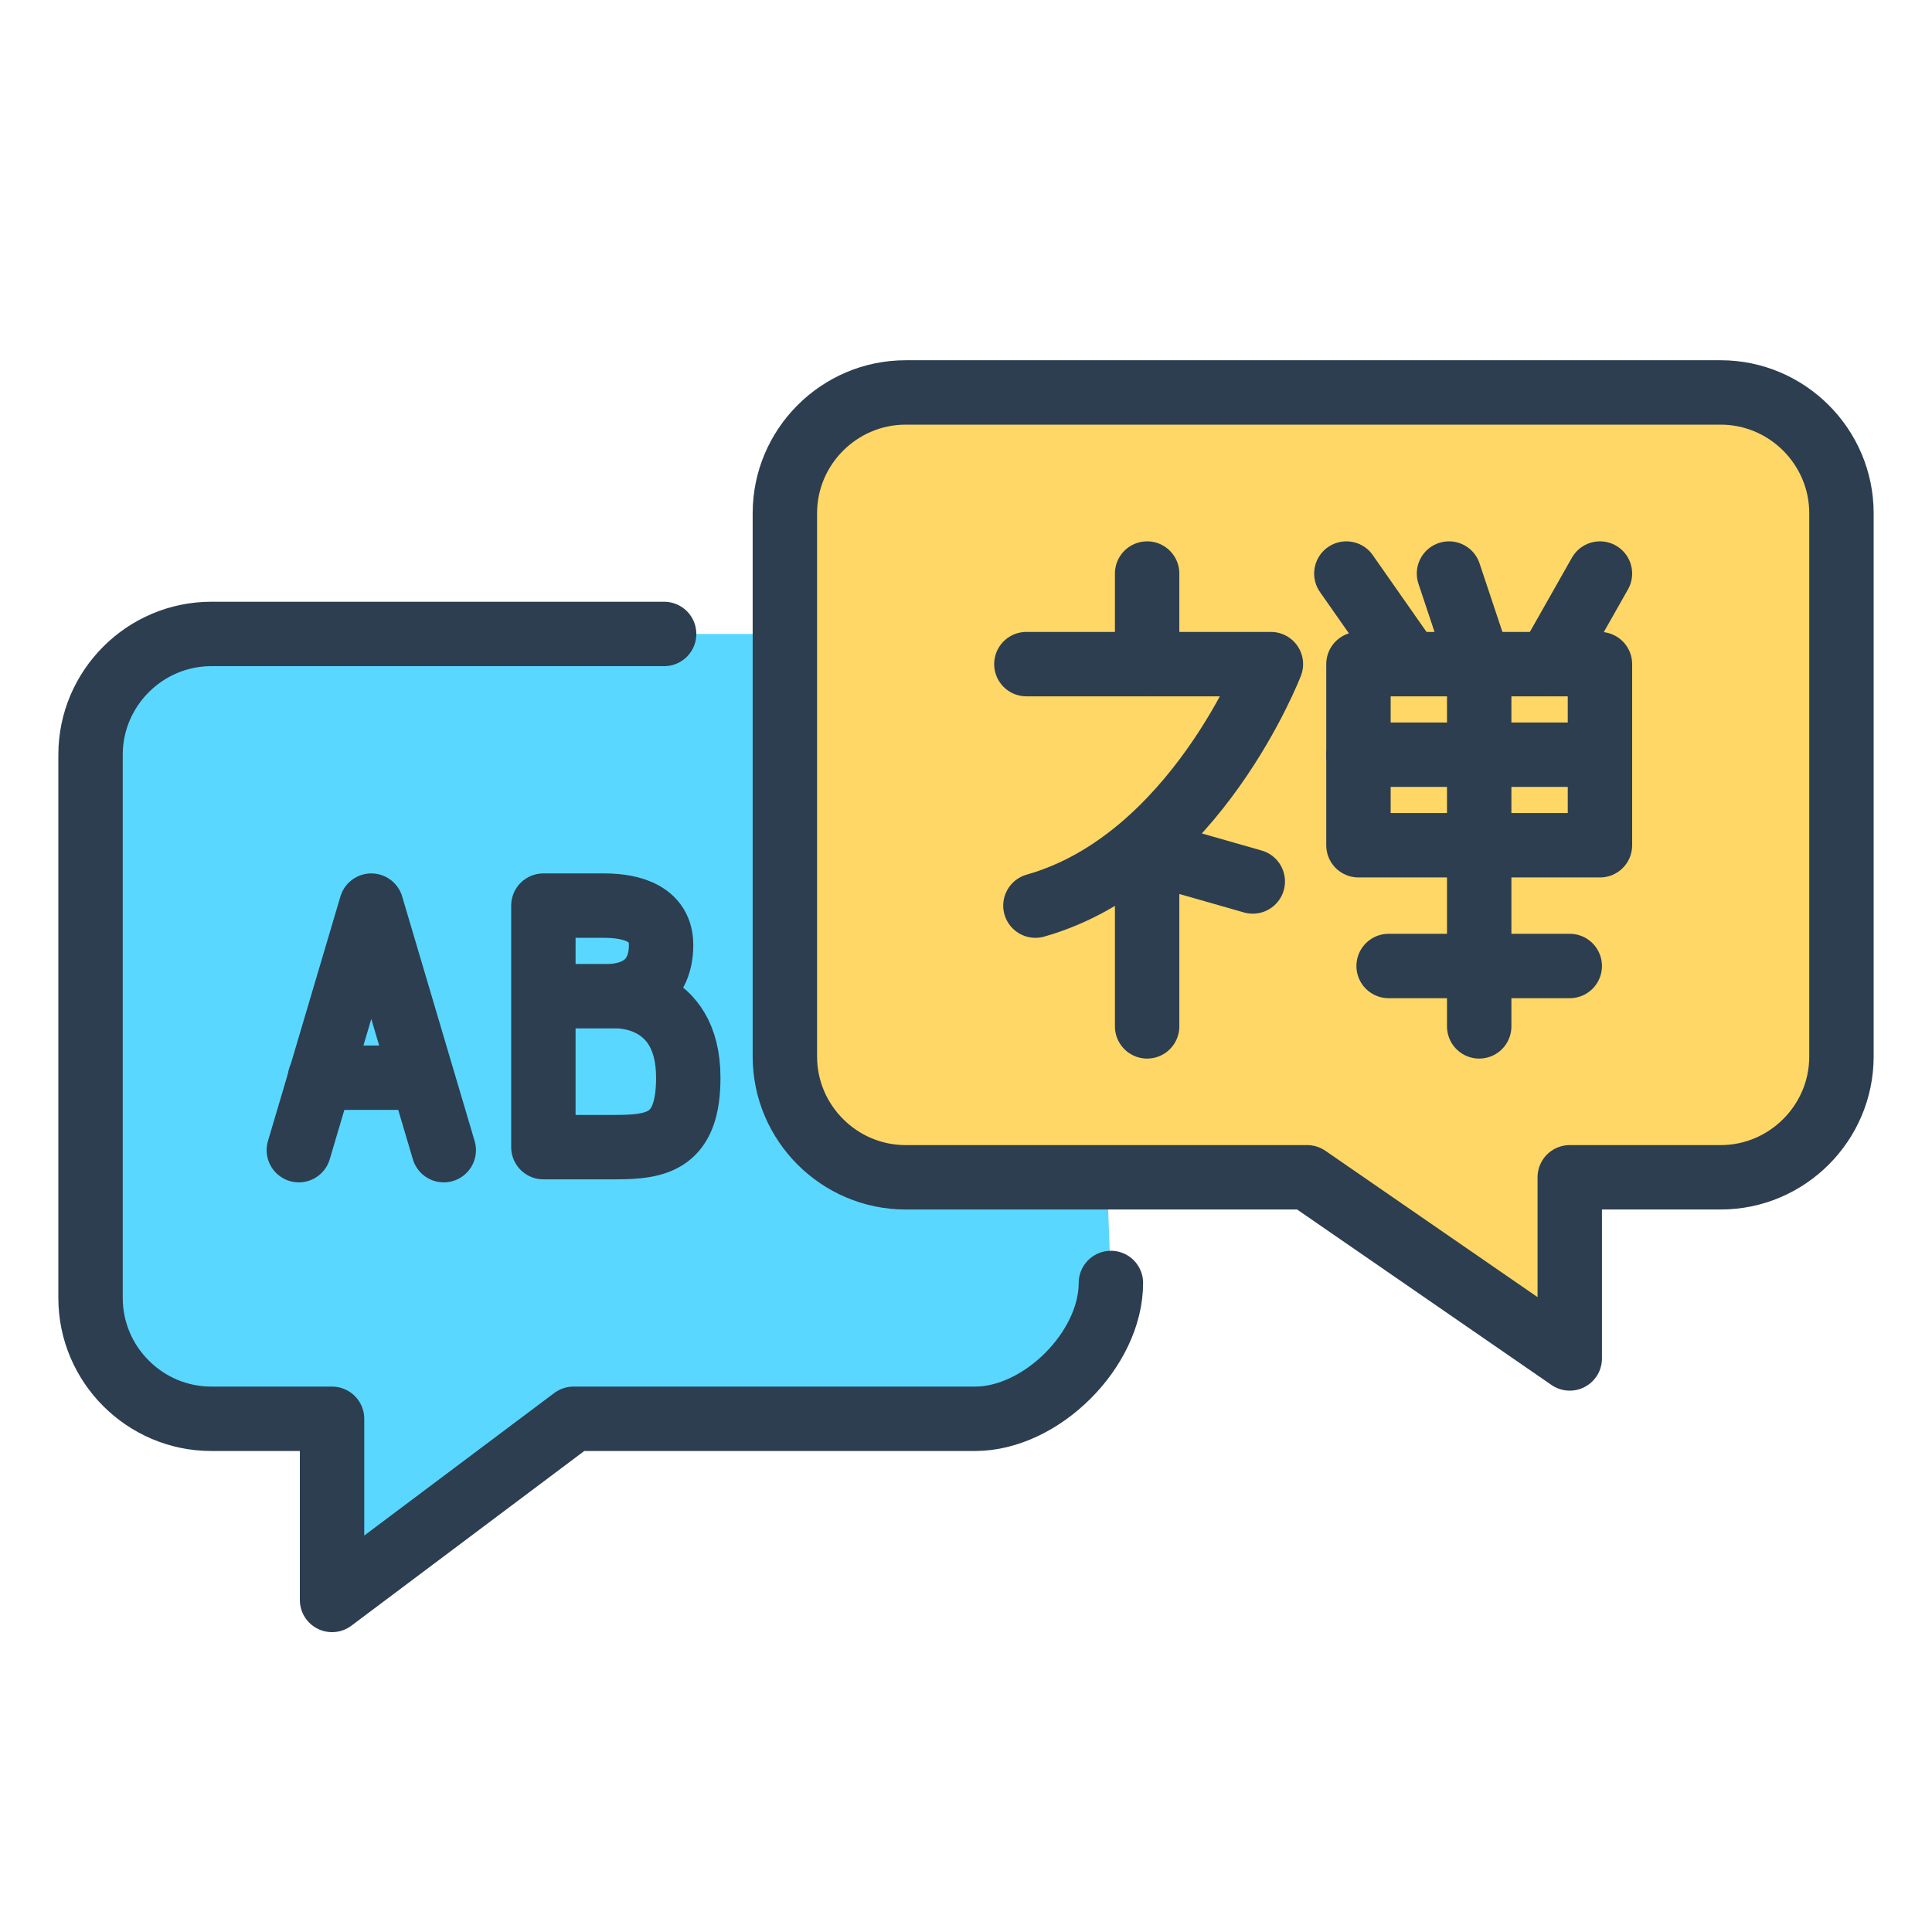
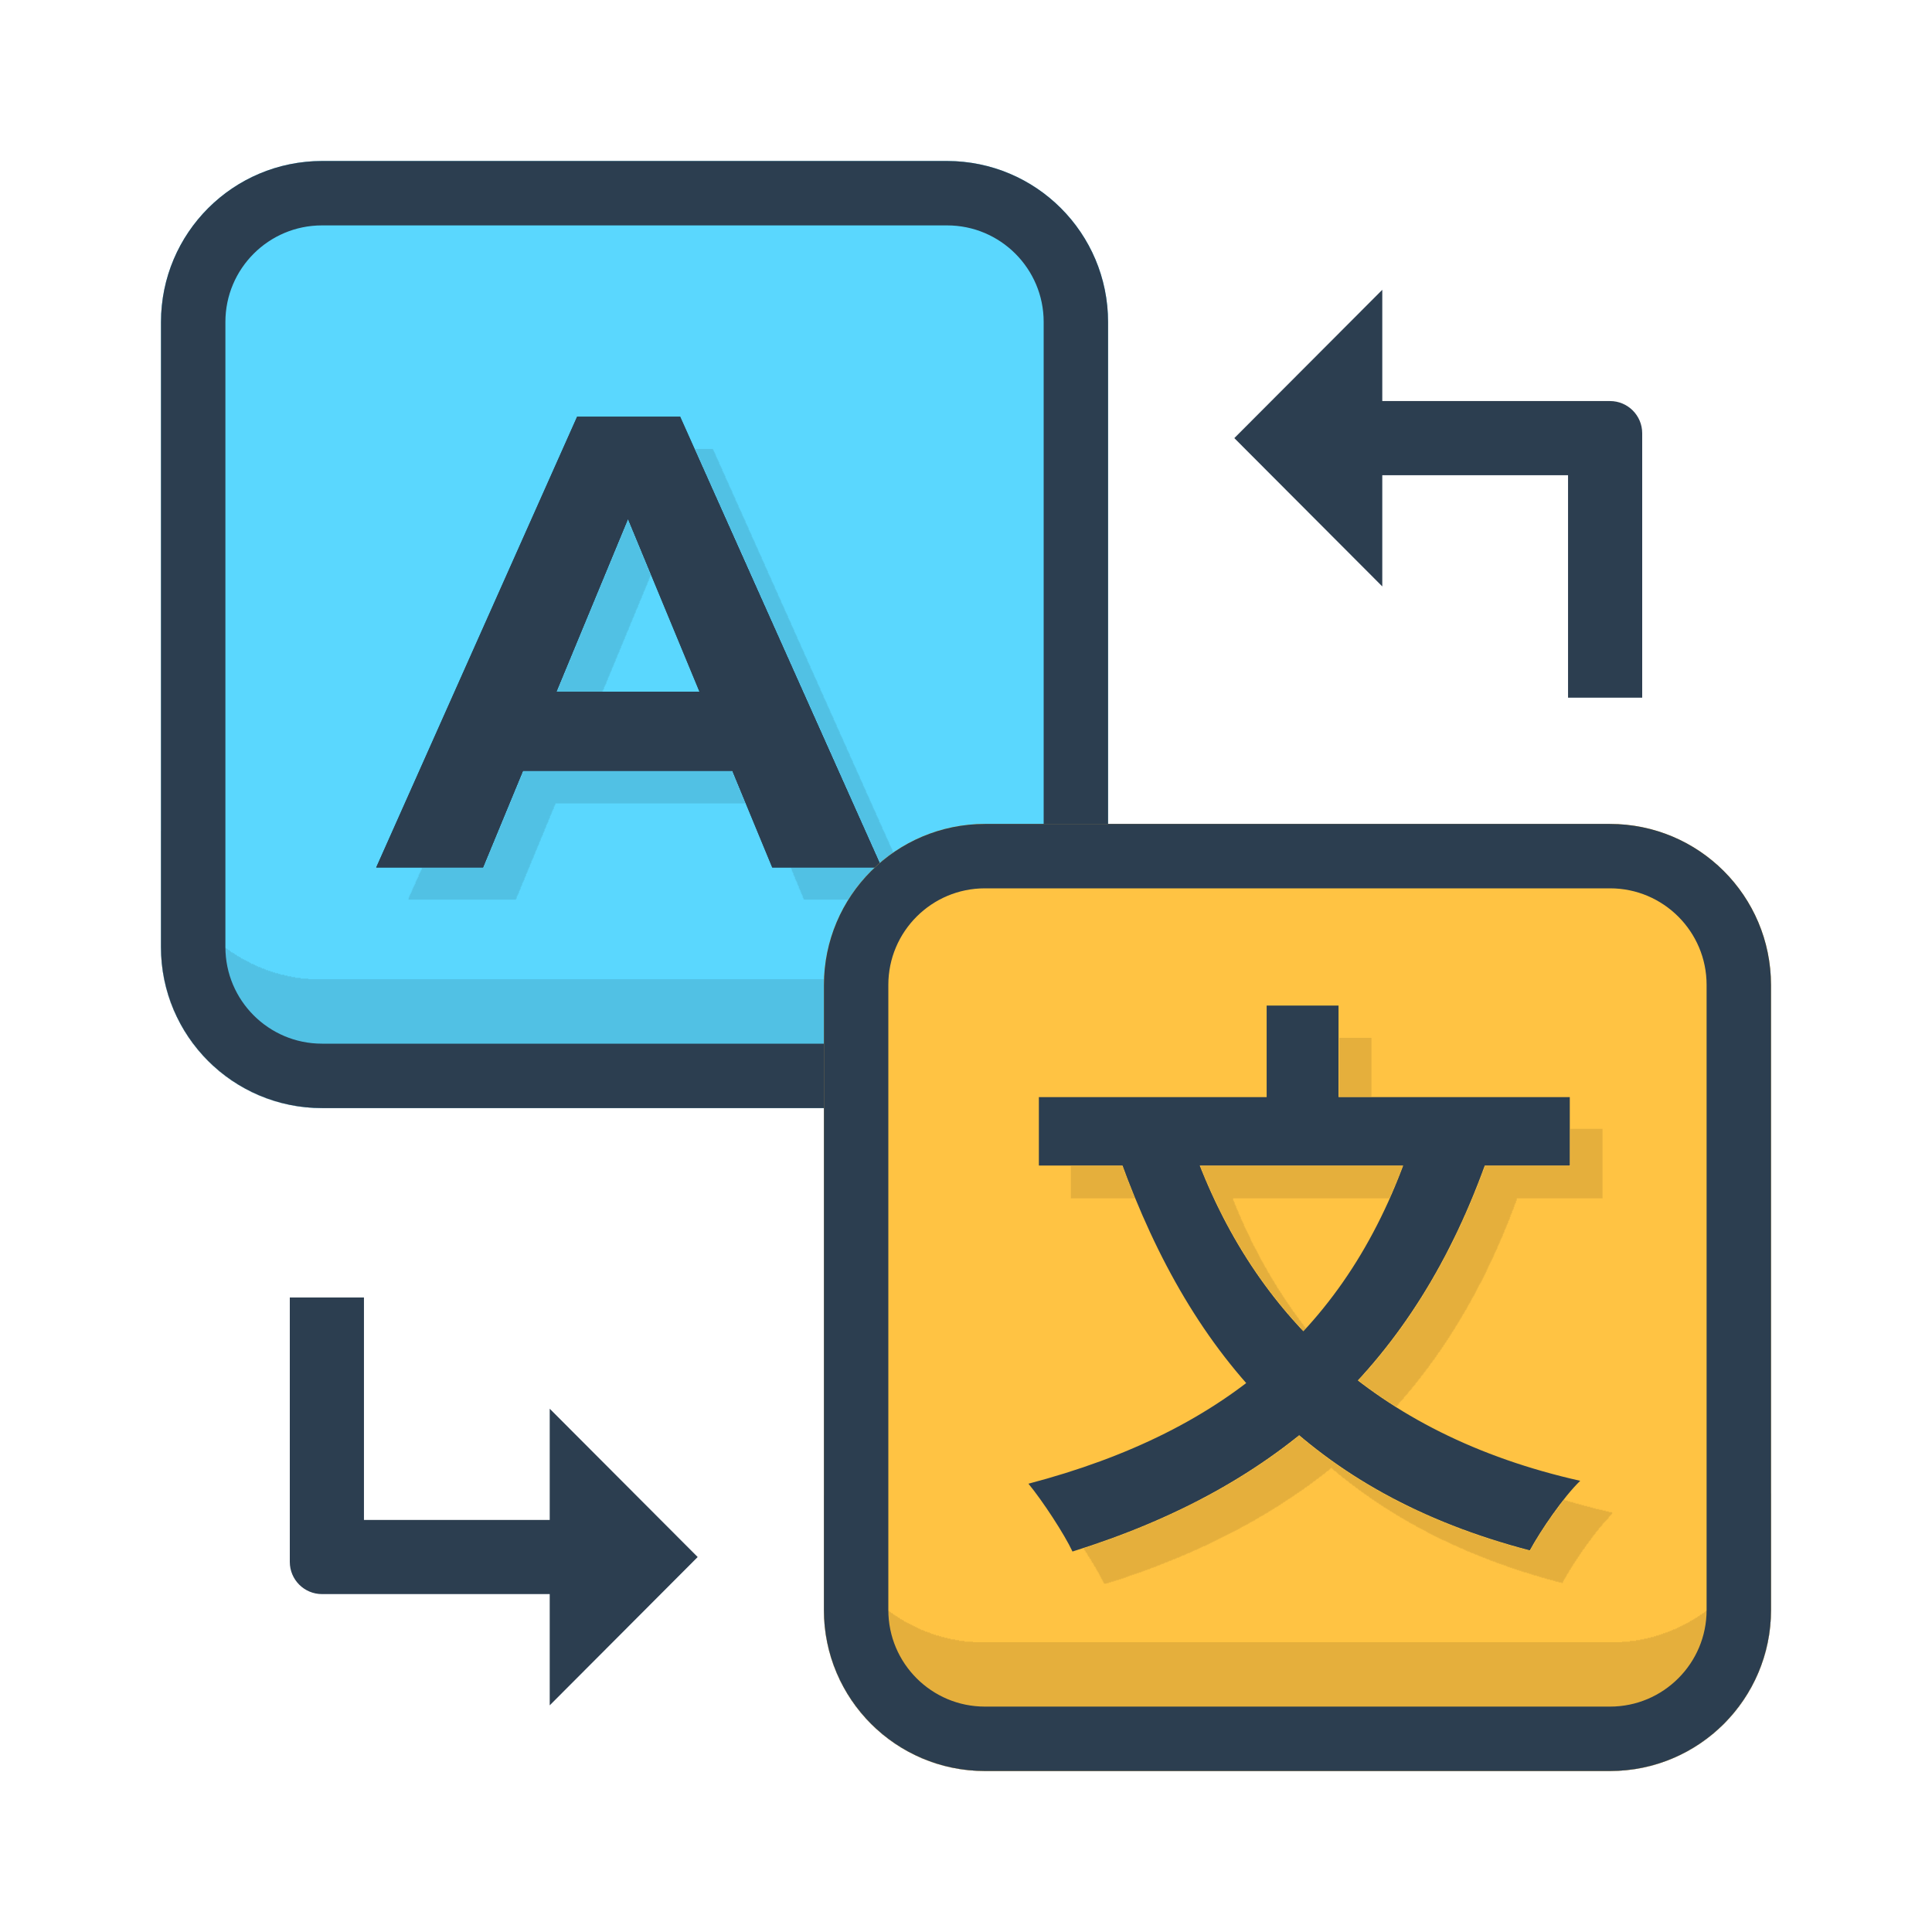
<svg xmlns="http://www.w3.org/2000/svg" width="60" height="60" viewBox="0 0 60 60" fill="none">
-   <path d="M33.75 19.688H6.562C4.5 19.688 2.812 21.375 2.812 23.438V40.312C2.812 42.375 4.5 44.062 6.562 44.062H10.312V49.688L17.812 44.062H30.281C32.344 44.062 34.5 41.906 34.5 39.844" fill="#5AD7FE" />
-   <path d="M24.375 32.812V15.938C24.375 13.875 26.062 12.188 28.125 12.188H53.438C55.5 12.188 57.188 13.875 57.188 15.938V32.812C57.188 34.875 55.5 36.562 53.438 36.562H48.75V42.188L40.594 36.562H28.125C26.062 36.562 24.375 34.875 24.375 32.812Z" fill="#FFD766" />
-   <path d="M24.375 32.812V15.938C24.375 13.875 26.062 12.188 28.125 12.188H53.438C55.5 12.188 57.188 13.875 57.188 15.938V32.812C57.188 34.875 55.5 36.562 53.438 36.562H48.75V42.188L40.594 36.562H28.125C26.062 36.562 24.375 34.875 24.375 32.812Z" stroke="#2C3E50" stroke-width="2" stroke-miterlimit="10" stroke-linecap="round" stroke-linejoin="round" />
-   <path d="M20.625 19.688H6.562C4.5 19.688 2.812 21.375 2.812 23.438V40.312C2.812 42.375 4.5 44.062 6.562 44.062H10.312V49.688L17.812 44.062H30.281C32.344 44.062 34.5 41.906 34.5 39.844" stroke="#2C3E50" stroke-width="2" stroke-miterlimit="10" stroke-linecap="round" stroke-linejoin="round" />
-   <path d="M31.875 20.625H39.469C39.469 20.625 37.125 26.719 32.156 28.125" stroke="#2C3E50" stroke-width="2" stroke-miterlimit="10" stroke-linecap="round" stroke-linejoin="round" />
-   <path d="M35.625 31.875V26.438L38.906 27.375" stroke="#2C3E50" stroke-width="2" stroke-miterlimit="10" stroke-linecap="round" stroke-linejoin="round" />
-   <path d="M35.625 20.625V17.812" stroke="#2C3E50" stroke-width="2" stroke-miterlimit="10" stroke-linecap="round" stroke-linejoin="round" />
-   <path d="M49.688 20.625H42.188V26.25H49.688V20.625Z" stroke="#2C3E50" stroke-width="2" stroke-miterlimit="10" stroke-linecap="round" stroke-linejoin="round" />
-   <path d="M42.188 23.438H49.688" stroke="#2C3E50" stroke-width="2" stroke-miterlimit="10" stroke-linecap="round" stroke-linejoin="round" />
-   <path d="M43.125 30H48.75" stroke="#2C3E50" stroke-width="2" stroke-miterlimit="10" stroke-linecap="round" stroke-linejoin="round" />
-   <path d="M41.812 17.812L43.781 20.625" stroke="#2C3E50" stroke-width="2" stroke-miterlimit="10" stroke-linecap="round" stroke-linejoin="round" />
-   <path d="M45 17.812L45.938 20.625V31.875" stroke="#2C3E50" stroke-width="2" stroke-miterlimit="10" stroke-linecap="round" stroke-linejoin="round" />
-   <path d="M49.688 17.812L48.094 20.625" stroke="#2C3E50" stroke-width="2" stroke-miterlimit="10" stroke-linecap="round" stroke-linejoin="round" />
-   <path d="M9.281 35.719L11.531 28.125L13.781 35.719" stroke="#2C3E50" stroke-width="2" stroke-miterlimit="10" stroke-linecap="round" stroke-linejoin="round" />
-   <path d="M9.938 33.469H13.031" stroke="#2C3E50" stroke-width="2" stroke-miterlimit="10" stroke-linecap="round" stroke-linejoin="round" />
-   <path d="M16.875 35.625V28.125C16.875 28.125 18.188 28.125 18.75 28.125C19.312 28.125 20.531 28.219 20.531 29.344C20.531 30.469 19.781 30.938 18.844 30.938C17.906 30.938 16.875 30.938 16.875 30.938H19.125C19.125 30.938 21.375 30.844 21.375 33.469C21.375 35.438 20.438 35.625 19.125 35.625C17.812 35.625 16.875 35.625 16.875 35.625Z" stroke="#2C3E50" stroke-width="2" stroke-miterlimit="10" stroke-linecap="round" stroke-linejoin="round" />
+   <g filter="url(#filter0_i_4093_25830)">
+     <rect x="5" y="5" width="29.412" height="29.412" rx="5" fill="#5AD7FE" />
+   </g>
+   <rect x="6" y="6" width="27.412" height="27.412" rx="4" stroke="#2C3E50" stroke-width="2" />
+   <path d="M22.743 23.941H16.243L15.003 26.941H11.683L17.923 12.941H21.123L27.383 26.941H23.983L22.743 23.941ZM21.723 21.481L19.503 16.121L17.283 21.481H21.723Z" fill="#2C3E50" />
+   <g filter="url(#filter1_d_4093_25830)">
+     <path d="M22.743 23.941H16.243L15.003 26.941H11.683L17.923 12.941H21.123L27.383 26.941H23.983L22.743 23.941ZM21.723 21.481L19.503 16.121L17.283 21.481H21.723Z" fill="#2C3E50" />
+   </g>
+   <g filter="url(#filter2_i_4093_25830)">
+     <rect x="25.588" y="25.588" width="29.412" height="29.412" rx="5" fill="#FFC343" />
+   </g>
+   <rect x="26.588" y="26.588" width="27.412" height="27.412" rx="4" stroke="#2C3E50" stroke-width="2" />
+   <g filter="url(#filter3_d_4093_25830)">
+     <path d="M43.909 35.242C42.037 41.11 38.167 44.44 31.939 46.078C32.371 46.6 33.055 47.644 33.307 48.184C39.751 46.168 43.945 42.388 46.213 35.908L43.909 35.242ZM36.961 35.386L34.801 36.034C37.051 42.262 40.759 46.384 47.509 48.148C47.851 47.518 48.553 46.492 49.075 45.988C42.667 44.548 38.779 40.714 36.961 35.386ZM32.263 34.072V36.196H48.751V34.072H32.263ZM39.337 31.228V35.368H41.569V31.228H39.337Z" fill="#2C3E50" />
+   </g>
+   <path d="M17.072 47.203H11.303V40.294H9V48.506C9 49.059 9.448 49.506 10 49.506H17.072V52.961L21.667 48.355L17.072 43.749V47.203Z" fill="#2C3E50" />
+   <path d="M42.928 14.758L48.697 14.758L48.697 21.667L51 21.667L51 13.455C51 12.902 50.552 12.455 50 12.455L42.928 12.455L42.928 9L38.333 13.606L42.928 18.212L42.928 14.758Z" fill="#2C3E50" />
+   <defs>
+     <filter id="filter0_i_4093_25830" x="5" y="5" width="29.412" height="29.412" filterUnits="userSpaceOnUse" color-interpolation-filters="sRGB">
+       <feFlood flood-opacity="0" result="BackgroundImageFix" />
+       <feBlend mode="normal" in="SourceGraphic" in2="BackgroundImageFix" result="shape" />
+       <feColorMatrix in="SourceAlpha" type="matrix" values="0 0 0 0 0 0 0 0 0 0 0 0 0 0 0 0 0 0 127 0" result="hardAlpha" />
+       <feOffset dy="-4" />
+       <feComposite in2="hardAlpha" operator="arithmetic" k2="-1" k3="1" />
+       <feColorMatrix type="matrix" values="0 0 0 0 0 0 0 0 0 0 0 0 0 0 0 0 0 0 0.1 0" />
+       <feBlend mode="normal" in2="shape" result="effect1_innerShadow_4093_25830" />
+     </filter>
+     <filter id="filter1_d_4093_25830" x="11.683" y="12.941" width="16.7" height="15" filterUnits="userSpaceOnUse" color-interpolation-filters="sRGB">
+       <feFlood flood-opacity="0" result="BackgroundImageFix" />
+       <feColorMatrix in="SourceAlpha" type="matrix" values="0 0 0 0 0 0 0 0 0 0 0 0 0 0 0 0 0 0 127 0" result="hardAlpha" />
+       <feOffset dx="1" dy="1" />
+       <feComposite in2="hardAlpha" operator="out" />
+       <feColorMatrix type="matrix" values="0 0 0 0 0 0 0 0 0 0 0 0 0 0 0 0 0 0 0.1 0" />
+       <feBlend mode="normal" in2="BackgroundImageFix" result="effect1_dropShadow_4093_25830" />
+       <feBlend mode="normal" in="SourceGraphic" in2="effect1_dropShadow_4093_25830" result="shape" />
+     </filter>
+     <filter id="filter2_i_4093_25830" x="25.588" y="25.588" width="29.412" height="29.412" filterUnits="userSpaceOnUse" color-interpolation-filters="sRGB">
+       <feFlood flood-opacity="0" result="BackgroundImageFix" />
+       <feBlend mode="normal" in="SourceGraphic" in2="BackgroundImageFix" result="shape" />
+       <feColorMatrix in="SourceAlpha" type="matrix" values="0 0 0 0 0 0 0 0 0 0 0 0 0 0 0 0 0 0 127 0" result="hardAlpha" />
+       <feOffset dy="-4" />
+       <feComposite in2="hardAlpha" operator="arithmetic" k2="-1" k3="1" />
+       <feColorMatrix type="matrix" values="0 0 0 0 0 0 0 0 0 0 0 0 0 0 0 0 0 0 0.1 0" />
+       <feBlend mode="normal" in2="shape" result="effect1_innerShadow_4093_25830" />
+     </filter>
+     <filter id="filter3_d_4093_25830" x="31.939" y="31.228" width="18.136" height="17.956" filterUnits="userSpaceOnUse" color-interpolation-filters="sRGB">
+       <feFlood flood-opacity="0" result="BackgroundImageFix" />
+       <feColorMatrix in="SourceAlpha" type="matrix" values="0 0 0 0 0 0 0 0 0 0 0 0 0 0 0 0 0 0 127 0" result="hardAlpha" />
+       <feOffset dx="1" dy="1" />
+       <feComposite in2="hardAlpha" operator="out" />
+       <feColorMatrix type="matrix" values="0 0 0 0 0 0 0 0 0 0 0 0 0 0 0 0 0 0 0.1 0" />
+       <feBlend mode="normal" in2="BackgroundImageFix" result="effect1_dropShadow_4093_25830" />
+       <feBlend mode="normal" in="SourceGraphic" in2="effect1_dropShadow_4093_25830" result="shape" />
+     </filter>
+   </defs>
</svg>
